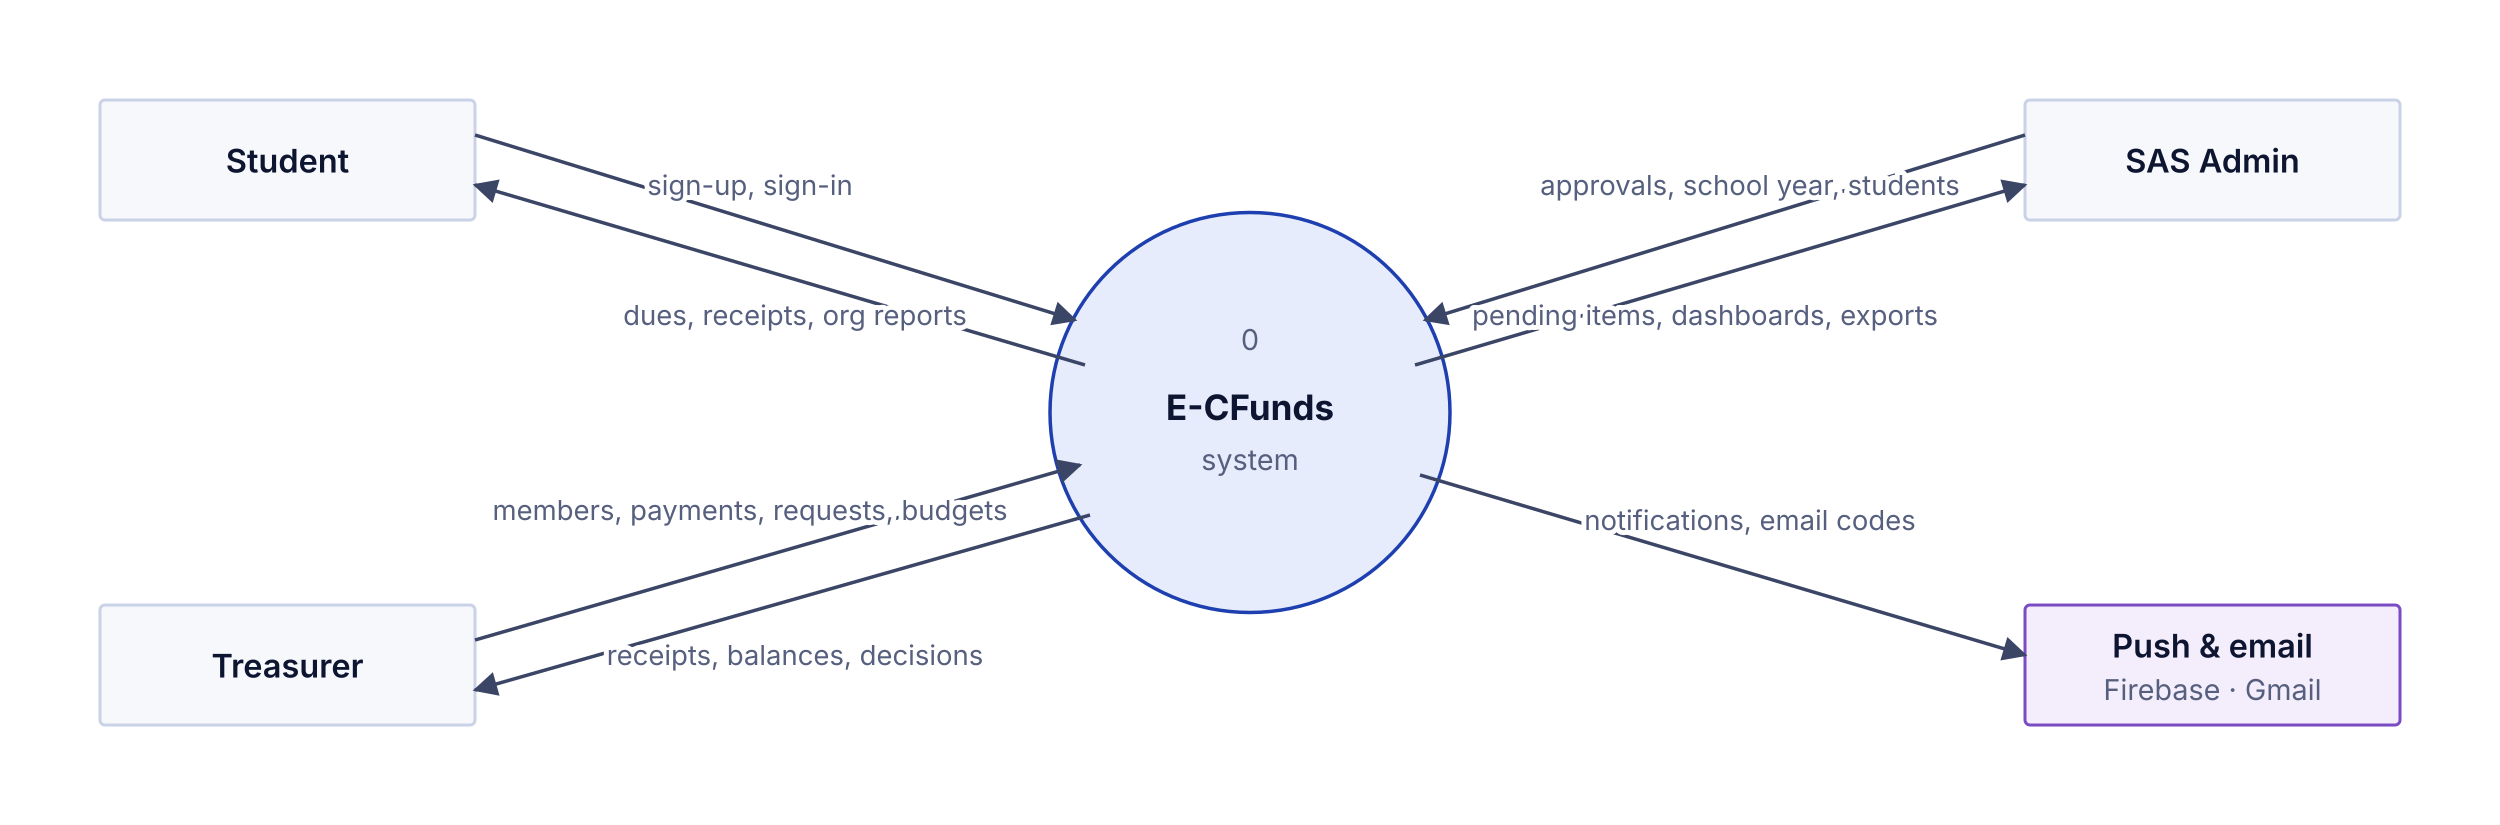
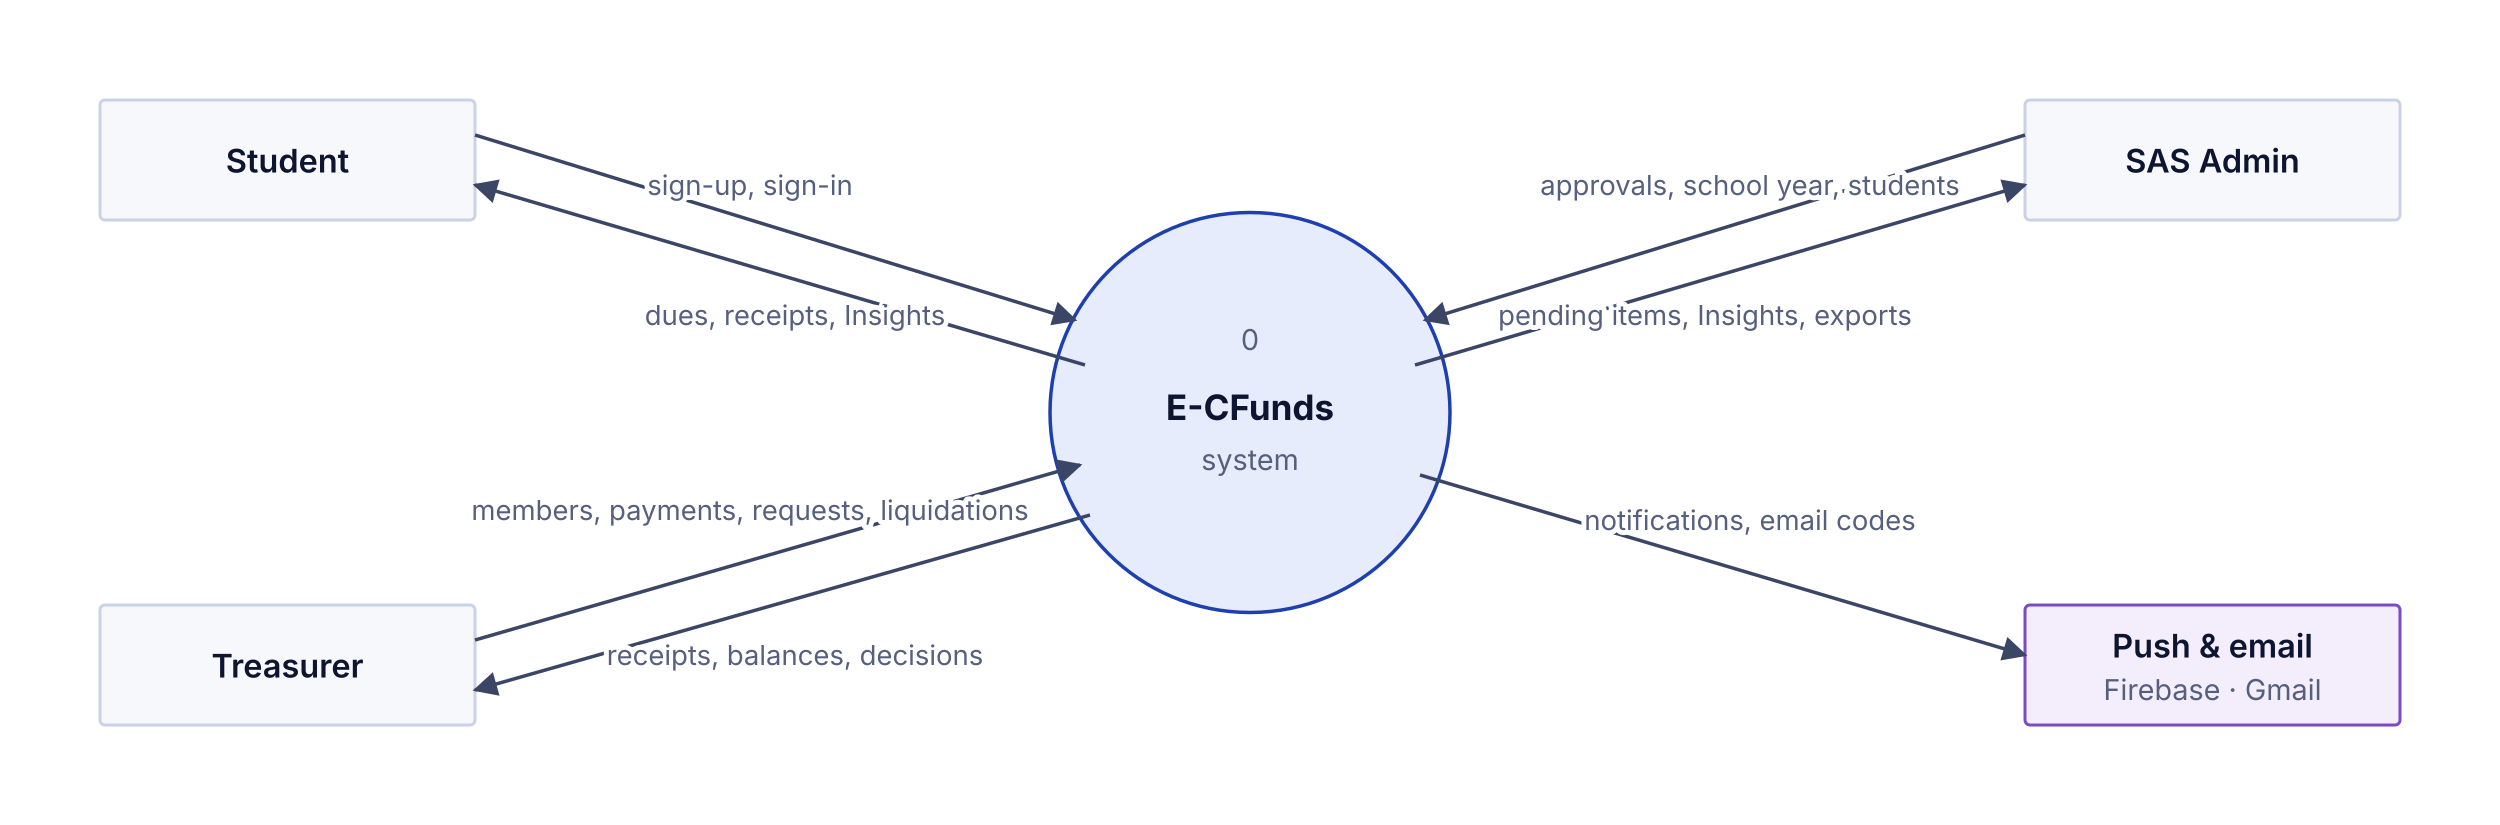
<svg xmlns="http://www.w3.org/2000/svg" viewBox="0 0 1000 330" role="img" aria-label="Context diagram: students, treasurers and SAS Admin exchange data with the E-CFunds system; the system sends notification payloads and email codes to push and email services." width="1000" height="330">
  <defs>
    <marker id="a4" viewBox="0 0 10 10" refX="9" refY="5" markerWidth="7" markerHeight="7" orient="auto-start-reverse">
      <path d="M0,0 L10,5 L0,10 z" fill="rgb(59, 69, 102)" fill-opacity="1" stroke="none" stroke-width="1px" stroke-dasharray="none" stroke-linejoin="miter" stroke-linecap="butt" stroke-opacity="1" opacity="1" font-size="15px" font-weight="400" />
    </marker>
  </defs>
  <rect x="0" y="0" width="1000" height="330" fill="#FFFFFF" />
  <circle cx="500" cy="165" r="80" fill="rgb(230, 236, 251)" fill-opacity="1" stroke="rgb(29, 63, 175)" stroke-width="1.4px" stroke-dasharray="none" stroke-linejoin="miter" stroke-linecap="butt" stroke-opacity="1" opacity="1" font-size="15px" font-weight="400" />
  <text x="500" y="140" text-anchor="middle" fill="rgb(86, 96, 126)" fill-opacity="1" stroke="none" stroke-width="1px" stroke-dasharray="none" stroke-linejoin="miter" stroke-linecap="butt" stroke-opacity="1" opacity="1" font-size="11.5px" font-weight="400" font-family="Inter, Arial, Helvetica, sans-serif">0</text>
  <text x="500" y="168" text-anchor="middle" fill="rgb(13, 21, 48)" fill-opacity="1" stroke="none" stroke-width="1px" stroke-dasharray="none" stroke-linejoin="miter" stroke-linecap="butt" stroke-opacity="1" opacity="1" font-size="14px" font-weight="700" font-family="Inter, Arial, Helvetica, sans-serif">E-CFunds</text>
  <text x="500" y="188" text-anchor="middle" fill="rgb(86, 96, 126)" fill-opacity="1" stroke="none" stroke-width="1px" stroke-dasharray="none" stroke-linejoin="miter" stroke-linecap="butt" stroke-opacity="1" opacity="1" font-size="11.5px" font-weight="400" font-family="Inter, Arial, Helvetica, sans-serif">system</text>
  <rect x="40" y="40" width="150" height="48" rx="2" fill="rgb(247, 248, 252)" fill-opacity="1" stroke="rgb(201, 210, 230)" stroke-width="1.2px" stroke-dasharray="none" stroke-linejoin="miter" stroke-linecap="butt" stroke-opacity="1" opacity="1" font-size="15px" font-weight="400" />
  <text x="115" y="69" text-anchor="middle" fill="rgb(13, 21, 48)" fill-opacity="1" stroke="none" stroke-width="1px" stroke-dasharray="none" stroke-linejoin="miter" stroke-linecap="butt" stroke-opacity="1" opacity="1" font-size="13px" font-weight="600" font-family="Inter, Arial, Helvetica, sans-serif">Student</text>
  <rect x="40" y="242" width="150" height="48" rx="2" fill="rgb(247, 248, 252)" fill-opacity="1" stroke="rgb(201, 210, 230)" stroke-width="1.2px" stroke-dasharray="none" stroke-linejoin="miter" stroke-linecap="butt" stroke-opacity="1" opacity="1" font-size="15px" font-weight="400" />
  <text x="115" y="271" text-anchor="middle" fill="rgb(13, 21, 48)" fill-opacity="1" stroke="none" stroke-width="1px" stroke-dasharray="none" stroke-linejoin="miter" stroke-linecap="butt" stroke-opacity="1" opacity="1" font-size="13px" font-weight="600" font-family="Inter, Arial, Helvetica, sans-serif">Treasurer</text>
  <rect x="810" y="40" width="150" height="48" rx="2" fill="rgb(247, 248, 252)" fill-opacity="1" stroke="rgb(201, 210, 230)" stroke-width="1.2px" stroke-dasharray="none" stroke-linejoin="miter" stroke-linecap="butt" stroke-opacity="1" opacity="1" font-size="15px" font-weight="400" />
  <text x="885" y="69" text-anchor="middle" fill="rgb(13, 21, 48)" fill-opacity="1" stroke="none" stroke-width="1px" stroke-dasharray="none" stroke-linejoin="miter" stroke-linecap="butt" stroke-opacity="1" opacity="1" font-size="13px" font-weight="600" font-family="Inter, Arial, Helvetica, sans-serif">SAS Admin</text>
  <rect x="810" y="242" width="150" height="48" rx="2" fill="rgb(243, 237, 252)" fill-opacity="1" stroke="rgb(122, 75, 194)" stroke-width="1.2px" stroke-dasharray="none" stroke-linejoin="miter" stroke-linecap="butt" stroke-opacity="1" opacity="1" font-size="15px" font-weight="400" />
  <text x="885" y="263" text-anchor="middle" fill="rgb(13, 21, 48)" fill-opacity="1" stroke="none" stroke-width="1px" stroke-dasharray="none" stroke-linejoin="miter" stroke-linecap="butt" stroke-opacity="1" opacity="1" font-size="13px" font-weight="600" font-family="Inter, Arial, Helvetica, sans-serif">Push &amp; email</text>
  <text x="885" y="280" text-anchor="middle" fill="rgb(86, 96, 126)" fill-opacity="1" stroke="none" stroke-width="1px" stroke-dasharray="none" stroke-linejoin="miter" stroke-linecap="butt" stroke-opacity="1" opacity="1" font-size="11.5px" font-weight="400" font-family="Inter, Arial, Helvetica, sans-serif">Firebase · Gmail</text>
  <line x1="190" y1="54" x2="430" y2="128" marker-end="url(#a4)" fill="none" fill-opacity="1" stroke="rgb(59, 69, 102)" stroke-width="1.4px" stroke-dasharray="none" stroke-linejoin="miter" stroke-linecap="butt" stroke-opacity="1" opacity="1" font-size="15px" font-weight="400" />
  <text x="300" y="78" text-anchor="middle" fill="rgb(86, 96, 126)" fill-opacity="1" stroke="rgb(255, 255, 255)" stroke-width="4px" stroke-dasharray="none" stroke-linejoin="round" stroke-linecap="butt" stroke-opacity="1" opacity="1" font-size="11px" font-weight="400" paint-order="stroke" font-family="Inter, Arial, Helvetica, sans-serif">sign-up, sign-in</text>
  <line x1="434" y1="146" x2="190" y2="74" marker-end="url(#a4)" fill="none" fill-opacity="1" stroke="rgb(59, 69, 102)" stroke-width="1.4px" stroke-dasharray="none" stroke-linejoin="miter" stroke-linecap="butt" stroke-opacity="1" opacity="1" font-size="15px" font-weight="400" />
-   <text x="318" y="130" text-anchor="middle" fill="rgb(86, 96, 126)" fill-opacity="1" stroke="rgb(255, 255, 255)" stroke-width="4px" stroke-dasharray="none" stroke-linejoin="round" stroke-linecap="butt" stroke-opacity="1" opacity="1" font-size="11px" font-weight="400" paint-order="stroke" font-family="Inter, Arial, Helvetica, sans-serif">dues, receipts, org reports</text>
+   <text x="318" y="130" text-anchor="middle" fill="rgb(86, 96, 126)" fill-opacity="1" stroke="rgb(255, 255, 255)" stroke-width="4px" stroke-dasharray="none" stroke-linejoin="round" stroke-linecap="butt" stroke-opacity="1" opacity="1" font-size="11px" font-weight="400" paint-order="stroke" font-family="Inter, Arial, Helvetica, sans-serif">dues, receipts, Insights</text>
  <line x1="190" y1="256" x2="432" y2="186" marker-end="url(#a4)" fill="none" fill-opacity="1" stroke="rgb(59, 69, 102)" stroke-width="1.4px" stroke-dasharray="none" stroke-linejoin="miter" stroke-linecap="butt" stroke-opacity="1" opacity="1" font-size="15px" font-weight="400" />
-   <text x="300" y="208" text-anchor="middle" fill="rgb(86, 96, 126)" fill-opacity="1" stroke="rgb(255, 255, 255)" stroke-width="4px" stroke-dasharray="none" stroke-linejoin="round" stroke-linecap="butt" stroke-opacity="1" opacity="1" font-size="11px" font-weight="400" paint-order="stroke" font-family="Inter, Arial, Helvetica, sans-serif">members, payments, requests, budgets</text>
+   <text x="300" y="208" text-anchor="middle" fill="rgb(86, 96, 126)" fill-opacity="1" stroke="rgb(255, 255, 255)" stroke-width="4px" stroke-dasharray="none" stroke-linejoin="round" stroke-linecap="butt" stroke-opacity="1" opacity="1" font-size="11px" font-weight="400" paint-order="stroke" font-family="Inter, Arial, Helvetica, sans-serif">members, payments, requests, liquidations</text>
  <line x1="436" y1="206" x2="190" y2="276" marker-end="url(#a4)" fill="none" fill-opacity="1" stroke="rgb(59, 69, 102)" stroke-width="1.4px" stroke-dasharray="none" stroke-linejoin="miter" stroke-linecap="butt" stroke-opacity="1" opacity="1" font-size="15px" font-weight="400" />
  <text x="318" y="266" text-anchor="middle" fill="rgb(86, 96, 126)" fill-opacity="1" stroke="rgb(255, 255, 255)" stroke-width="4px" stroke-dasharray="none" stroke-linejoin="round" stroke-linecap="butt" stroke-opacity="1" opacity="1" font-size="11px" font-weight="400" paint-order="stroke" font-family="Inter, Arial, Helvetica, sans-serif">receipts, balances, decisions</text>
  <line x1="810" y1="54" x2="570" y2="128" marker-end="url(#a4)" fill="none" fill-opacity="1" stroke="rgb(59, 69, 102)" stroke-width="1.4px" stroke-dasharray="none" stroke-linejoin="miter" stroke-linecap="butt" stroke-opacity="1" opacity="1" font-size="15px" font-weight="400" />
  <text x="700" y="78" text-anchor="middle" fill="rgb(86, 96, 126)" fill-opacity="1" stroke="rgb(255, 255, 255)" stroke-width="4px" stroke-dasharray="none" stroke-linejoin="round" stroke-linecap="butt" stroke-opacity="1" opacity="1" font-size="11px" font-weight="400" paint-order="stroke" font-family="Inter, Arial, Helvetica, sans-serif">approvals, school year, students</text>
  <line x1="566" y1="146" x2="810" y2="74" marker-end="url(#a4)" fill="none" fill-opacity="1" stroke="rgb(59, 69, 102)" stroke-width="1.4px" stroke-dasharray="none" stroke-linejoin="miter" stroke-linecap="butt" stroke-opacity="1" opacity="1" font-size="15px" font-weight="400" />
-   <text x="682" y="130" text-anchor="middle" fill="rgb(86, 96, 126)" fill-opacity="1" stroke="rgb(255, 255, 255)" stroke-width="4px" stroke-dasharray="none" stroke-linejoin="round" stroke-linecap="butt" stroke-opacity="1" opacity="1" font-size="11px" font-weight="400" paint-order="stroke" font-family="Inter, Arial, Helvetica, sans-serif">pending items, dashboards, exports</text>
+   <text x="682" y="130" text-anchor="middle" fill="rgb(86, 96, 126)" fill-opacity="1" stroke="rgb(255, 255, 255)" stroke-width="4px" stroke-dasharray="none" stroke-linejoin="round" stroke-linecap="butt" stroke-opacity="1" opacity="1" font-size="11px" font-weight="400" paint-order="stroke" font-family="Inter, Arial, Helvetica, sans-serif">pending items, Insights, exports</text>
  <line x1="568" y1="190" x2="810" y2="262" marker-end="url(#a4)" fill="none" fill-opacity="1" stroke="rgb(59, 69, 102)" stroke-width="1.4px" stroke-dasharray="none" stroke-linejoin="miter" stroke-linecap="butt" stroke-opacity="1" opacity="1" font-size="15px" font-weight="400" />
  <text x="700" y="212" text-anchor="middle" fill="rgb(86, 96, 126)" fill-opacity="1" stroke="rgb(255, 255, 255)" stroke-width="4px" stroke-dasharray="none" stroke-linejoin="round" stroke-linecap="butt" stroke-opacity="1" opacity="1" font-size="11px" font-weight="400" paint-order="stroke" font-family="Inter, Arial, Helvetica, sans-serif">notifications, email codes</text>
</svg>
